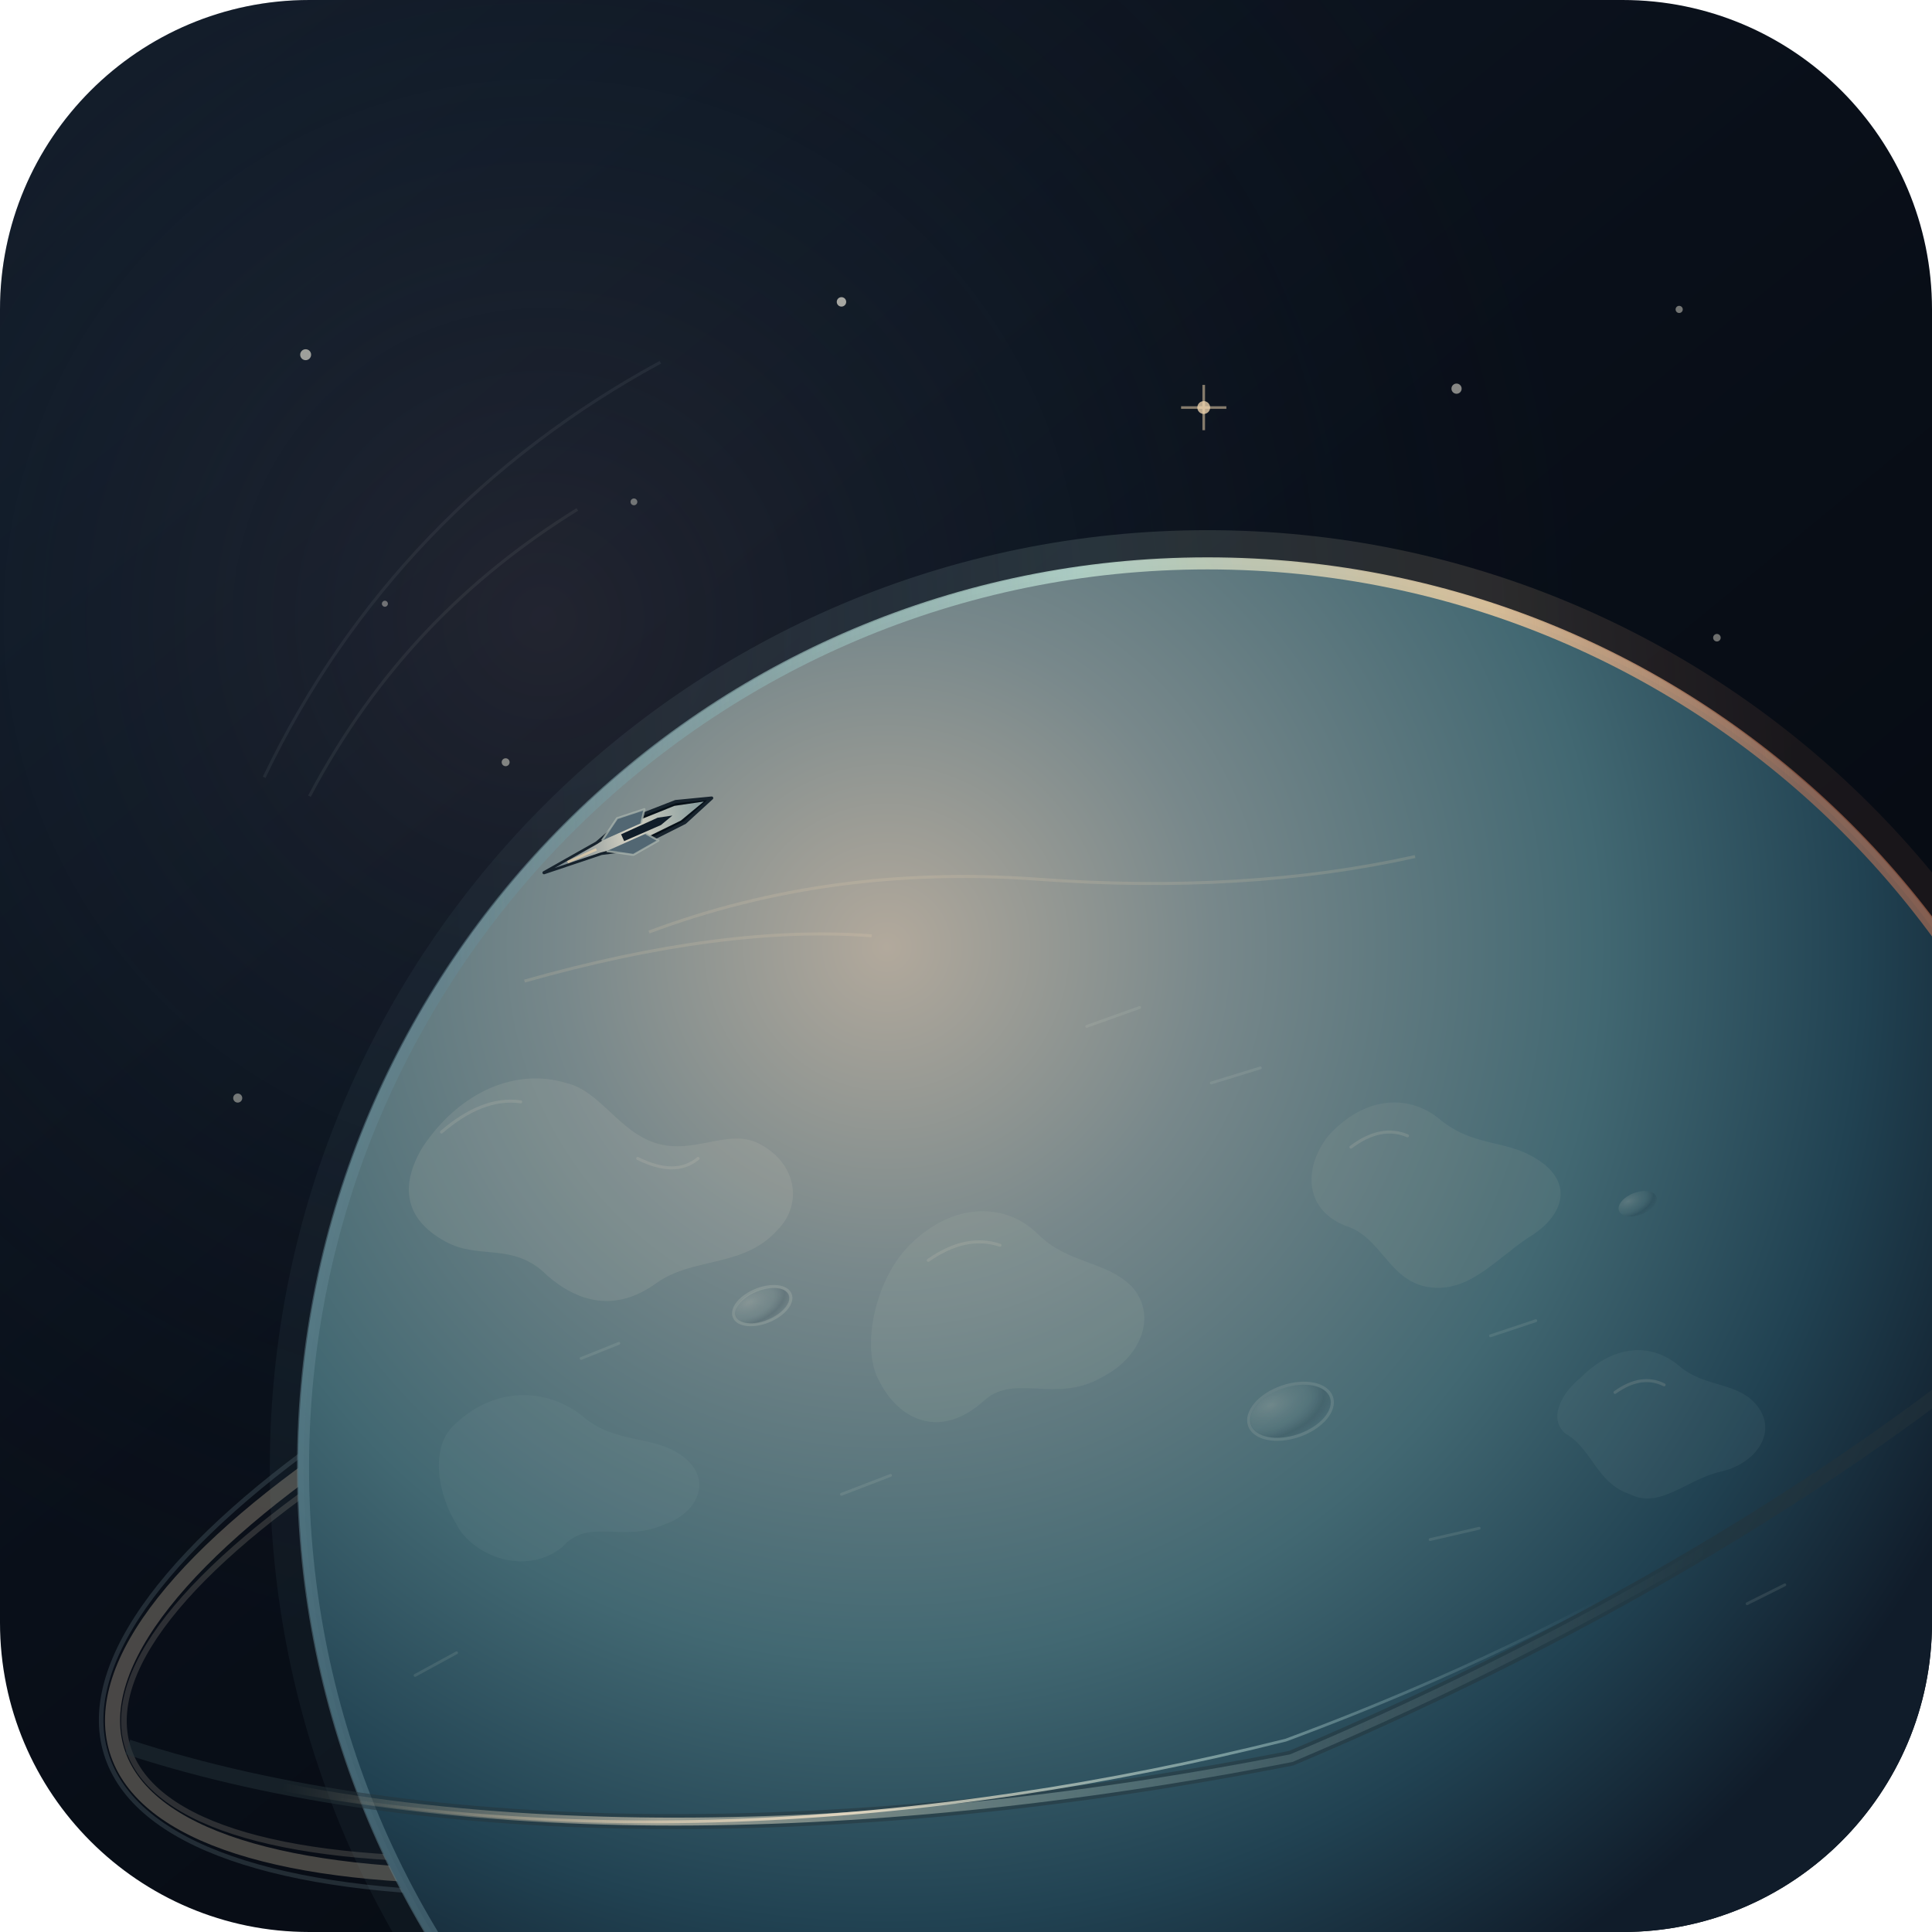
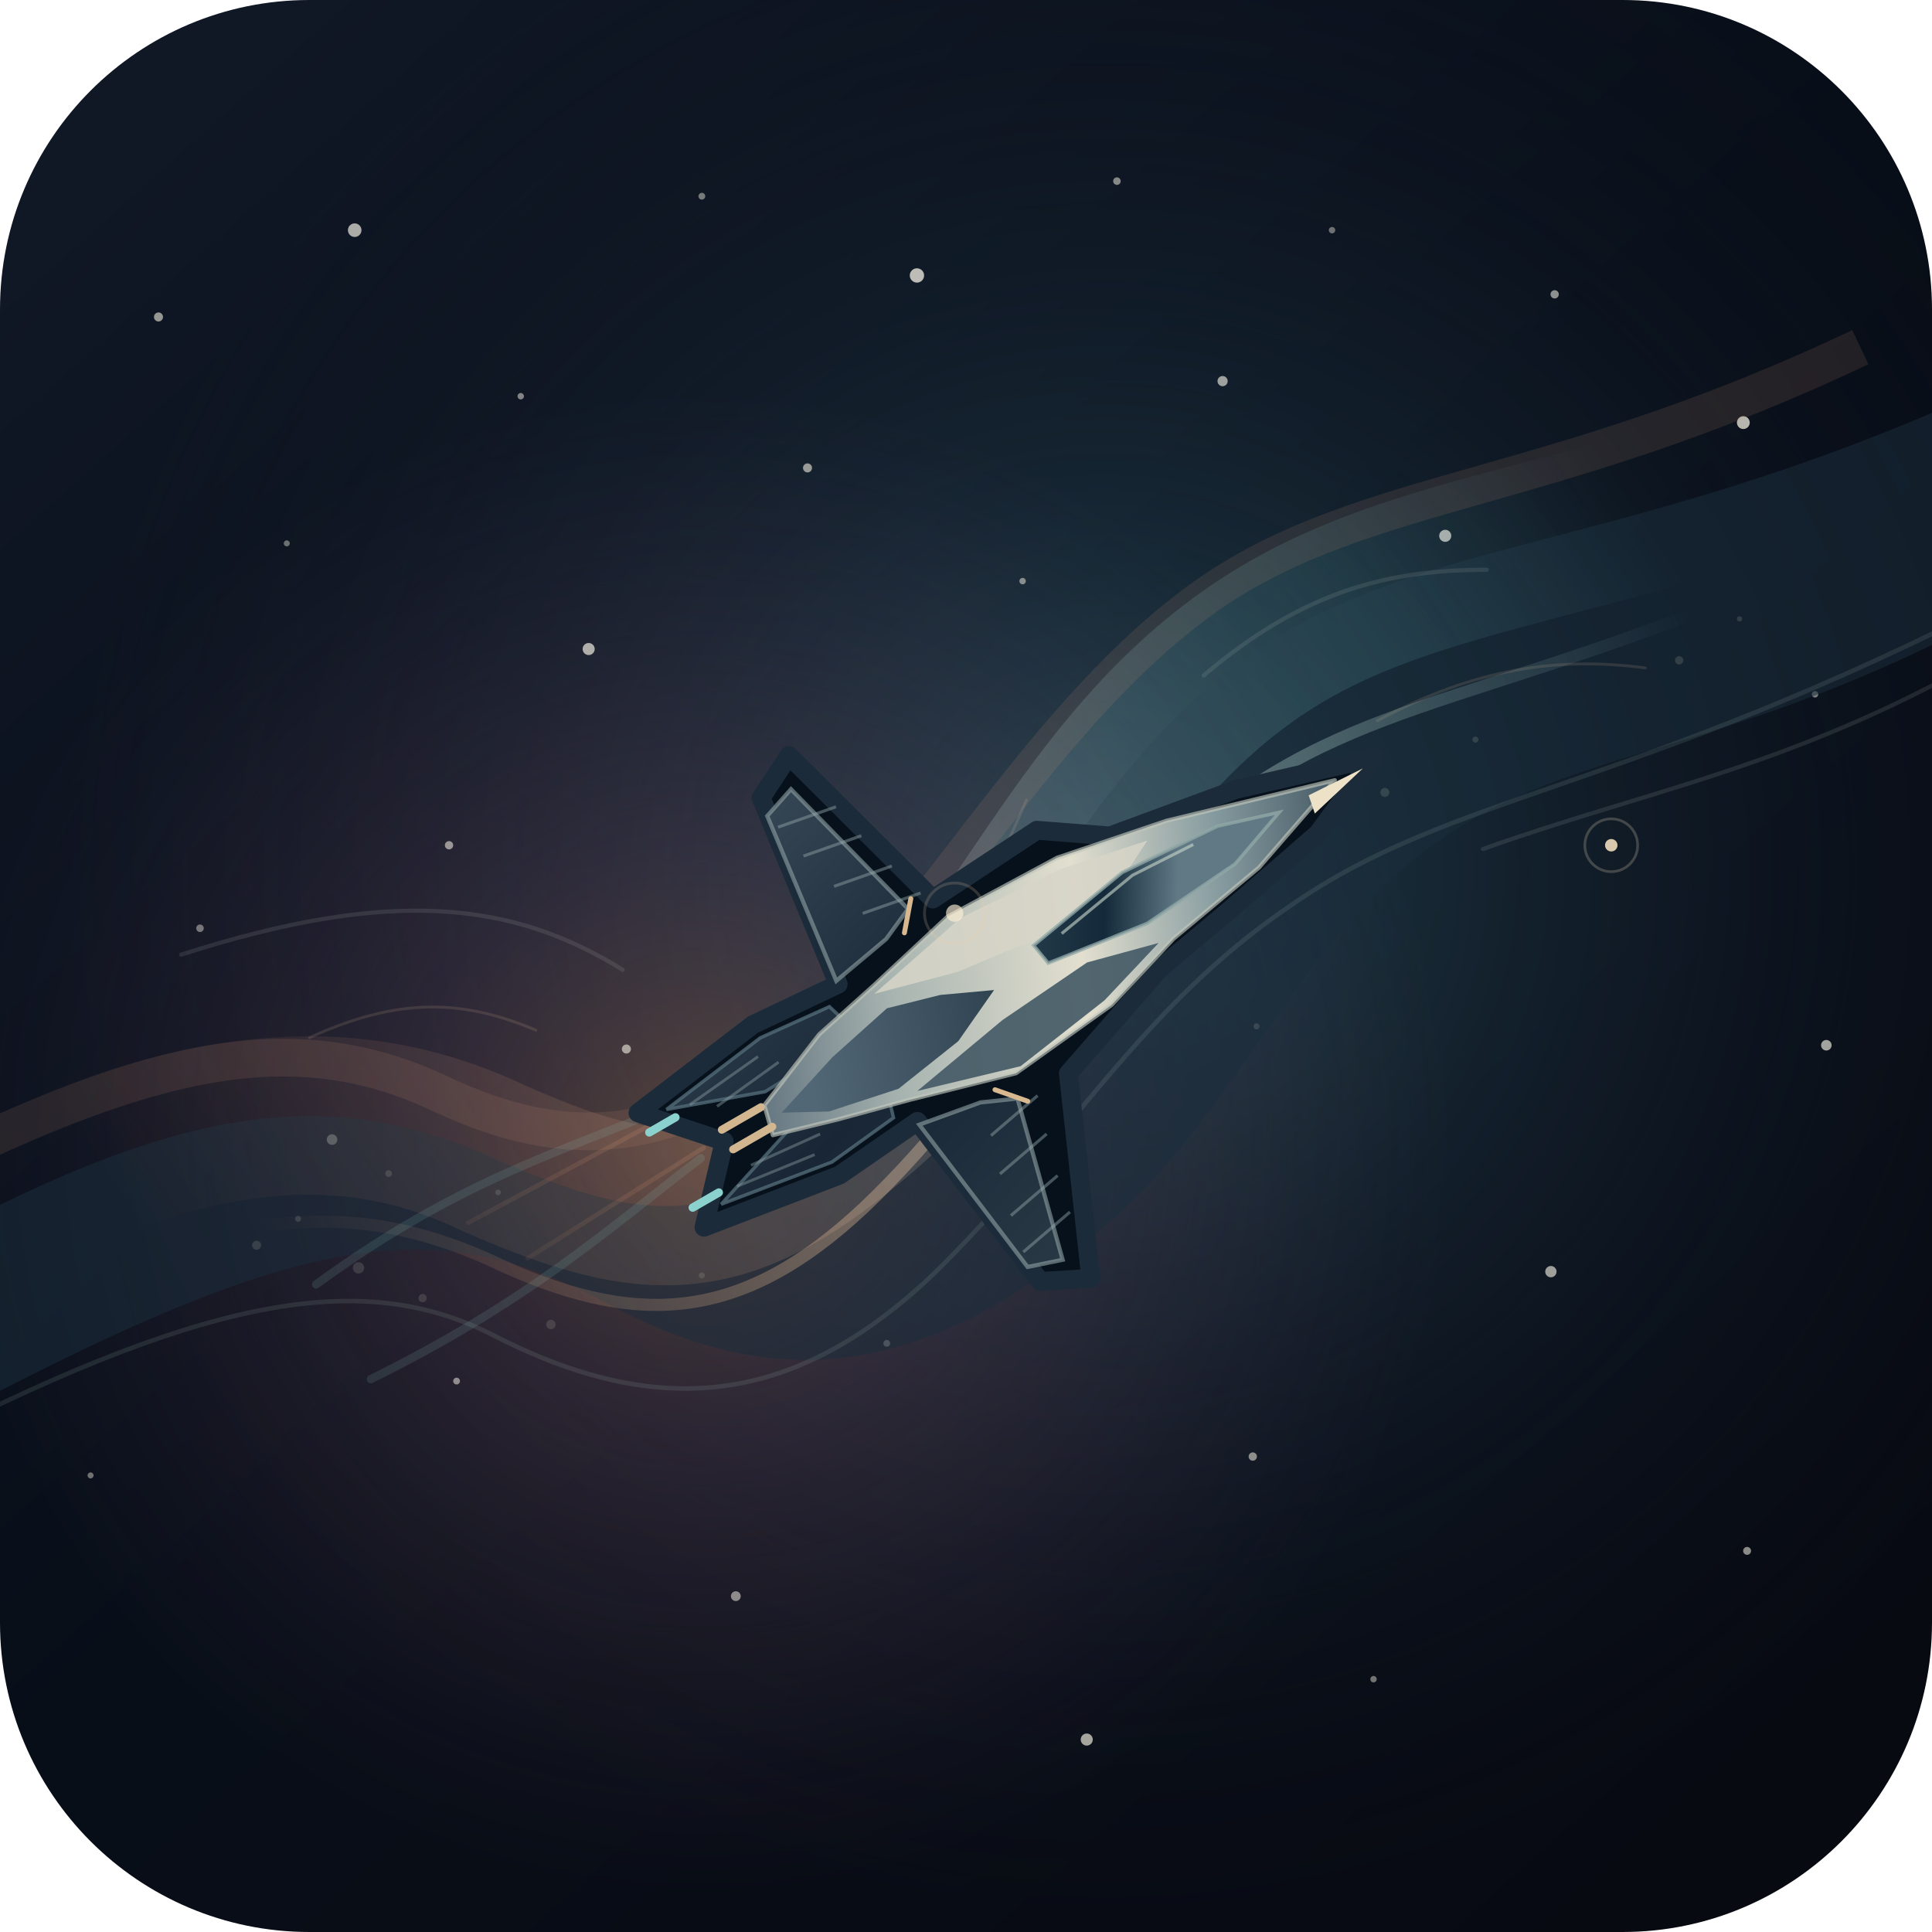
<svg xmlns="http://www.w3.org/2000/svg" width="512" height="512" viewBox="0 0 512 512">
  <defs>
-     <linearGradient id="space" x1="45" y1="22" x2="438" y2="498" gradientUnits="userSpaceOnUse">
-       <stop stop-color="#111a27" />
-       <stop offset=".46" stop-color="#090f19" />
-       <stop offset="1" stop-color="#05090f" />
+     <linearGradient id="space" x1="48" y1="25" x2="467" y2="493" gradientUnits="userSpaceOnUse">
+       <stop stop-color="#101725" />
+       <stop offset=".48" stop-color="#080e18" />
+       <stop offset="1" stop-color="#080a12" />
    </linearGradient>
-     <radialGradient id="nebula" cx="144" cy="164" r="283" gradientUnits="userSpaceOnUse">
-       <stop stop-color="#4d4552" stop-opacity=".34" />
-       <stop offset=".48" stop-color="#253647" stop-opacity=".19" />
-       <stop offset="1" stop-color="#101923" stop-opacity="0" />
+     <radialGradient id="deep-cloud" cx="293" cy="231" r="280" gradientUnits="userSpaceOnUse">
+       <stop stop-color="#376d7b" stop-opacity=".53" />
+       <stop offset=".36" stop-color="#294859" stop-opacity=".37" />
+       <stop offset=".72" stop-color="#182636" stop-opacity=".18" />
+       <stop offset="1" stop-color="#111923" stop-opacity="0" />
    </radialGradient>
-     <radialGradient id="planet" cx="235" cy="251" r="320" gradientUnits="userSpaceOnUse">
-       <stop stop-color="#b2a99c" />
-       <stop offset=".27" stop-color="#78888b" />
-       <stop offset=".59" stop-color="#426872" />
-       <stop offset=".81" stop-color="#214252" />
-       <stop offset="1" stop-color="#101c2a" />
+     <radialGradient id="warm-cloud" cx="186" cy="303" r="200" gradientUnits="userSpaceOnUse">
+       <stop stop-color="#c07c59" stop-opacity=".39" />
+       <stop offset=".38" stop-color="#80566a" stop-opacity=".27" />
+       <stop offset="1" stop-color="#583c5a" stop-opacity="0" />
    </radialGradient>
-     <linearGradient id="limb" x1="117" y1="245" x2="479" y2="224" gradientUnits="userSpaceOnUse">
-       <stop stop-color="#648894" stop-opacity=".52" />
-       <stop offset=".48" stop-color="#b1d1c7" />
-       <stop offset=".78" stop-color="#e0c39b" />
-       <stop offset="1" stop-color="#d47d59" stop-opacity=".56" />
+     <linearGradient id="nebula-ribbon" x1="83" y1="393" x2="444" y2="150" gradientUnits="userSpaceOnUse">
+       <stop stop-color="#dd9467" stop-opacity="0" />
+       <stop offset=".28" stop-color="#ce9678" stop-opacity=".28" />
+       <stop offset=".56" stop-color="#8fadb1" stop-opacity=".45" />
+       <stop offset=".82" stop-color="#69bbc0" stop-opacity=".25" />
+       <stop offset="1" stop-color="#73c9cb" stop-opacity="0" />
    </linearGradient>
-     <radialGradient id="crater" cx=".3" cy=".25" r=".8">
-       <stop stop-color="#d7d4c7" stop-opacity=".22" />
-       <stop offset=".57" stop-color="#879e9a" stop-opacity=".12" />
-       <stop offset=".83" stop-color="#192c39" stop-opacity=".16" />
-       <stop offset="1" stop-color="#111d2a" stop-opacity=".04" />
+     <linearGradient id="dust-ribbon" x1="74" y1="337" x2="451" y2="170" gradientUnits="userSpaceOnUse">
+       <stop stop-color="#e4a170" stop-opacity="0" />
+       <stop offset=".35" stop-color="#f0c39a" stop-opacity=".36" />
+       <stop offset=".64" stop-color="#c2d9d0" stop-opacity=".44" />
+       <stop offset="1" stop-color="#a0dbd7" stop-opacity="0" />
+     </linearGradient>
+     <linearGradient id="hull" x1="-72" y1="-37" x2="87" y2="32" gradientUnits="userSpaceOnUse">
+       <stop stop-color="#536675" />
+       <stop offset=".28" stop-color="#a9b5b1" />
+       <stop offset=".57" stop-color="#e2dfcf" />
+       <stop offset=".79" stop-color="#879ca0" />
+       <stop offset="1" stop-color="#415561" />
+     </linearGradient>
+     <linearGradient id="armor" x1="-55" y1="-18" x2="58" y2="26" gradientUnits="userSpaceOnUse">
+       <stop stop-color="#526776" />
+       <stop offset=".55" stop-color="#263947" />
+       <stop offset="1" stop-color="#111d2b" />
+     </linearGradient>
+     <linearGradient id="solar" x1="-38" y1="-82" x2="9" y2="65" gradientUnits="userSpaceOnUse">
+       <stop stop-color="#394a58" />
+       <stop offset=".54" stop-color="#182635" />
+       <stop offset="1" stop-color="#293a46" />
+     </linearGradient>
+     <linearGradient id="glass" x1="12" y1="-12" x2="45" y2="8" gradientUnits="userSpaceOnUse">
+       <stop stop-color="#233a49" />
+       <stop offset=".5" stop-color="#142a3a" />
+       <stop offset="1" stop-color="#607985" />
+     </linearGradient>
+     <radialGradient id="drive" cx="0" cy="0" r="1" gradientUnits="userSpaceOnUse" gradientTransform="matrix(29 0 0 13 0 0)">
+       <stop stop-color="#f1c68f" stop-opacity=".92" />
+       <stop offset=".25" stop-color="#95ddd6" stop-opacity=".57" />
+       <stop offset="1" stop-color="#70bcc1" stop-opacity="0" />
    </radialGradient>
-     <linearGradient id="ring" x1="101" y1="290" x2="445" y2="429" gradientUnits="userSpaceOnUse">
-       <stop stop-color="#d9c5a4" stop-opacity="0" />
-       <stop offset=".27" stop-color="#e7ddc4" stop-opacity=".58" />
-       <stop offset=".59" stop-color="#88a9a9" stop-opacity=".43" />
-       <stop offset="1" stop-color="#728b94" stop-opacity="0" />
-     </linearGradient>
-     <linearGradient id="ring-light" x1="100" y1="321" x2="414" y2="430" gradientUnits="userSpaceOnUse">
-       <stop stop-color="#f6d5aa" stop-opacity="0" />
-       <stop offset=".4" stop-color="#f3e3c9" stop-opacity=".84" />
-       <stop offset=".71" stop-color="#b4d5cf" stop-opacity=".54" />
-       <stop offset="1" stop-color="#8db5bc" stop-opacity="0" />
-     </linearGradient>
-     <linearGradient id="ship" x1="-31" y1="-9" x2="35" y2="10" gradientUnits="userSpaceOnUse">
-       <stop stop-color="#516776" />
-       <stop offset=".51" stop-color="#d5d2c3" />
-       <stop offset="1" stop-color="#718c92" />
-     </linearGradient>
-     <radialGradient id="engine" cx="0" cy="0" r="1" gradientUnits="userSpaceOnUse" gradientTransform="matrix(9 0 0 4 0 0)">
-       <stop stop-color="#f0d9af" stop-opacity=".82" />
-       <stop offset="1" stop-color="#91d3d0" stop-opacity="0" />
+     <radialGradient id="distant-star" cx="0" cy="0" r="1" gradientUnits="userSpaceOnUse" gradientTransform="matrix(17 0 0 17 0 0)">
+       <stop stop-color="#f5d9ac" stop-opacity=".7" />
+       <stop offset=".17" stop-color="#d6bba0" stop-opacity=".21" />
+       <stop offset="1" stop-color="#d6bba0" stop-opacity="0" />
    </radialGradient>
    <clipPath id="tile">
      <rect width="512" height="512" rx="82" />
    </clipPath>
-     <clipPath id="world">
-       <circle cx="320" cy="389" r="241" />
-     </clipPath>
  </defs>
  <g clip-path="url(#tile)">
    <rect width="512" height="512" fill="url(#space)" />
-     <rect width="512" height="512" fill="url(#nebula)" />
-     <g fill="#e6e3d6">
-       <circle cx="81" cy="94" r="1.45" opacity=".65" />
-       <circle cx="134" cy="202" r="1.05" opacity=".51" />
-       <circle cx="223" cy="80" r="1.25" opacity=".7" />
-       <circle cx="386" cy="103" r="1.35" opacity=".57" />
-       <circle cx="455" cy="169" r="1" opacity=".46" />
-       <circle cx="63" cy="291" r="1.2" opacity=".47" />
-       <circle cx="168" cy="133" r=".9" opacity=".43" />
-       <circle cx="445" cy="82" r=".95" opacity=".48" />
-       <circle cx="102" cy="160" r=".8" opacity=".42" />
+     <rect width="512" height="512" fill="url(#deep-cloud)" />
+     <rect width="512" height="512" fill="url(#warm-cloud)" />
+     <g fill="#e8e5d9">
+       <circle cx="42" cy="84" r="1.2" opacity=".62" />
+       <circle cx="76" cy="144" r=".8" opacity=".43" />
+       <circle cx="94" cy="61" r="1.8" opacity=".72" />
+       <circle cx="119" cy="224" r="1.1" opacity=".6" />
+       <circle cx="138" cy="105" r=".85" opacity=".53" />
+       <circle cx="156" cy="172" r="1.6" opacity=".72" />
+       <circle cx="186" cy="52" r=".9" opacity=".48" />
+       <circle cx="214" cy="124" r="1.2" opacity=".62" />
+       <circle cx="243" cy="73" r="1.9" opacity=".8" />
+       <circle cx="271" cy="154" r=".85" opacity=".53" />
+       <circle cx="296" cy="48" r="1" opacity=".55" />
+       <circle cx="324" cy="101" r="1.35" opacity=".66" />
+       <circle cx="353" cy="61" r=".85" opacity=".44" />
+       <circle cx="383" cy="142" r="1.6" opacity=".72" />
+       <circle cx="412" cy="78" r="1.1" opacity=".59" />
+       <circle cx="462" cy="112" r="1.7" opacity=".77" />
+       <circle cx="481" cy="184" r=".85" opacity=".51" />
+       <circle cx="53" cy="246" r="1" opacity=".46" />
+       <circle cx="88" cy="302" r="1.4" opacity=".6" />
+       <circle cx="121" cy="366" r=".9" opacity=".55" />
+       <circle cx="166" cy="278" r="1.2" opacity=".63" />
+       <circle cx="195" cy="423" r="1.3" opacity=".56" />
+       <circle cx="235" cy="356" r=".9" opacity=".46" />
+       <circle cx="288" cy="461" r="1.6" opacity=".7" />
+       <circle cx="332" cy="386" r="1.1" opacity=".57" />
+       <circle cx="364" cy="445" r=".85" opacity=".47" />
+       <circle cx="411" cy="337" r="1.5" opacity=".66" />
+       <circle cx="463" cy="411" r="1.05" opacity=".58" />
+       <circle cx="484" cy="277" r="1.4" opacity=".69" />
+       <circle cx="24" cy="391" r=".8" opacity=".45" />
    </g>
-     <circle cx="319" cy="108" r="1.7" fill="#f4d9b2" opacity=".76" />
-     <path d="M319 102V114M313 108H325" stroke="#f4d9b2" stroke-opacity=".52" stroke-width=".7" />
-     <g transform="rotate(-17 315 377)" fill="none">
-       <ellipse cx="315" cy="377" rx="300" ry="93" stroke="#738890" stroke-opacity=".25" stroke-width="1.2" />
-       <ellipse cx="315" cy="377" rx="297" ry="87" stroke="#c6b89f" stroke-opacity=".34" stroke-width="4" />
-       <ellipse cx="315" cy="377" rx="294" ry="81" stroke="#d4c9b3" stroke-opacity=".18" stroke-width="1.5" />
+     <circle cx="427" cy="224" r="19" fill="url(#distant-star)" />
+     <circle cx="427" cy="224" r="1.65" fill="#f5dfbd" opacity=".88" />
+     <circle cx="427" cy="224" r="7" fill="none" stroke="#e6d1b3" stroke-opacity=".24" stroke-width=".7" />
+     <path d="M-40 341C42 293 84 286 131 307C174 326 193 325 229 294C270 258 286 203 335 171C384 139 446 146 555 89L555 147C472 199 426 195 387 219C345 245 330 292 295 323C247 365 207 370 162 346C112 319 76 326-40 390Z" fill="#192d3c" opacity=".54" />
+     <path d="M-37 337C40 293 87 286 131 307C174 326 193 325 229 294C270 258 286 203 335 171C384 139 446 146 555 89" fill="none" stroke="url(#nebula-ribbon)" stroke-width="42" opacity=".62" />
+     <path d="M-24 364C49 321 88 315 130 334C168 352 196 351 229 320C267 284 290 235 334 207C376 180 420 182 526 128" fill="none" stroke="url(#dust-ribbon)" stroke-width="3.2" />
+     <path d="M-20 382C58 342 98 337 131 354C174 376 210 373 247 338C283 303 302 267 342 240C385 210 431 210 532 158" fill="none" stroke="#b5d0c7" stroke-opacity=".12" stroke-width="1.2" />
+     <path d="M-22 311C42 279 79 272 117 290C151 306 179 303 211 277C246 248 276 188 321 157C362 129 411 131 493 92" fill="none" stroke="#cf9875" stroke-opacity=".13" stroke-width="10" />
+     <path d="M48 253C104 235 136 239 165 257M319 179C346 156 369 151 394 151M393 225C435 210 471 204 519 178" fill="none" stroke="#c1c8c3" stroke-opacity=".13" stroke-width="1.1" stroke-linecap="round" />
+     <path d="M82 275C106 264 123 265 142 273M235 273C254 251 264 231 272 212M365 191C391 177 413 174 436 177" fill="none" stroke="#e2bd98" stroke-opacity=".14" stroke-width=".75" stroke-linecap="round" />
+     <g fill="#b6b9ac" opacity=".19">
+       <circle cx="68" cy="330" r="1.2" />
+       <circle cx="79" cy="323" r=".8" />
+       <circle cx="95" cy="336" r="1.5" />
+       <circle cx="103" cy="311" r=".9" />
+       <circle cx="112" cy="344" r="1.1" />
+       <circle cx="132" cy="316" r=".75" />
+       <circle cx="146" cy="351" r="1.25" />
+       <circle cx="186" cy="338" r=".8" />
+       <circle cx="205" cy="306" r="1.1" />
+       <circle cx="298" cy="256" r=".9" />
+       <circle cx="312" cy="247" r="1.4" />
+       <circle cx="333" cy="272" r=".8" />
+       <circle cx="367" cy="210" r="1.2" />
+       <circle cx="391" cy="196" r=".8" />
+       <circle cx="445" cy="175" r="1.1" />
+       <circle cx="461" cy="164" r=".7" />
    </g>
-     <circle cx="320" cy="389" r="241" fill="url(#planet)" />
-     <circle cx="320" cy="389" r="239.7" fill="none" stroke="url(#limb)" stroke-width="3.2" opacity=".92" />
-     <circle cx="320" cy="389" r="244" fill="none" stroke="url(#limb)" stroke-width="9" opacity=".16" />
-     <g clip-path="url(#world)">
-       <path d="M112 304C122 289 137 283 150 287C159 289 164 300 174 303C184 306 193 299 201 303C211 308 213 319 206 326C197 336 184 333 174 340C163 348 153 345 145 338C136 329 127 334 118 329C107 323 106 314 112 304Z" fill="#e4dbc5" opacity=".11" />
-       <path d="M241 330C253 318 267 319 275 327C283 335 293 334 300 341C307 349 302 360 292 365C280 372 269 364 261 371C249 382 238 376 233 366C228 357 232 339 241 330Z" fill="#c3d0bf" opacity=".09" />
-       <path d="M352 301C362 290 374 290 382 297C391 304 399 302 407 307C417 313 415 322 405 328C396 334 389 343 378 341C368 339 366 328 357 325C346 321 345 310 352 301Z" fill="#c4c7b6" opacity=".09" />
-       <path d="M120 378C131 367 145 368 154 375C163 383 173 380 181 386C189 392 185 401 176 404C165 409 156 402 149 410C139 418 125 412 121 404C116 396 114 384 120 378ZM419 365C428 356 438 356 445 362C452 368 461 366 466 373C471 380 465 388 456 390C447 392 440 400 432 396C423 393 422 384 415 380C410 376 414 369 419 365Z" fill="#9fb5af" opacity=".08" />
-       <path d="M117 300C124 294 131 291 138 292M169 307Q179 312 185 307M246 334Q256 327 265 330M358 304Q366 298 373 301M428 369Q435 364 441 367" fill="none" stroke="#eee2c8" stroke-opacity=".13" stroke-width=".8" stroke-linecap="round" />
-       <path d="M288 272L302 267M321 287L334 283M154 360L164 356M395 354L407 350M223 396L236 391M379 408L392 405M110 444L121 438M463 425L473 420" stroke="#d7d9cd" stroke-opacity=".12" stroke-width=".75" stroke-linecap="round" />
-       <ellipse cx="202" cy="346" rx="7.5" ry="4.2" transform="rotate(-22 202 346)" fill="url(#crater)" />
-       <ellipse cx="202" cy="346" rx="8" ry="4.4" transform="rotate(-22 202 346)" fill="none" stroke="#e0dfcf" stroke-opacity=".17" stroke-width=".8" />
-       <ellipse cx="342" cy="374" rx="11" ry="6.4" transform="rotate(-19 342 374)" fill="url(#crater)" />
-       <ellipse cx="342" cy="374" rx="11.5" ry="6.8" transform="rotate(-19 342 374)" fill="none" stroke="#d6d6c9" stroke-opacity=".14" stroke-width=".8" />
-       <ellipse cx="434" cy="319" rx="5.3" ry="3" transform="rotate(-21 434 319)" fill="url(#crater)" />
-       <path d="M172 247Q220 229 275 233T375 227M139 260Q192 245 231 248" fill="none" stroke="#ffe2b3" stroke-opacity=".14" stroke-width=".8" />
+     <g transform="translate(251 260) rotate(-30)">
+       <path d="M-185-14C-138-19-112-12-80-8M-185 15C-138 18-111 12-80 8" fill="none" stroke="#8ac8c3" stroke-opacity=".14" stroke-width="2.2" stroke-linecap="round" />
+       <path d="M-142-8L-78-6M-133 8L-78 6" fill="none" stroke="url(#nebula-ribbon)" stroke-width="1.2" stroke-linecap="round" />
    </g>
-     <g transform="rotate(-17 315 377)" fill="none">
-       <path d="M21 377C89 425 198 458 315 470C432 458 541 425 609 377" stroke="#26343a" stroke-opacity=".49" stroke-width="4" />
-       <path d="M21 377C89 425 198 458 315 470C432 458 541 425 609 377" stroke="url(#ring)" stroke-width="2.1" />
-       <path d="M29 384C116 437 219 460 315 465C418 459 512 432 600 384" stroke="url(#ring-light)" stroke-width=".75" />
+     <g transform="translate(269 258) rotate(-30)">
+       <path d="M-105-18L-67-23L-42-21L-35-74L-23-80L-9-28L24-30L40-19L75-13L111-2L88 8L57 14L34 18L-1 30L-23 80L-35 74L-42 21L-67 23L-105 17L-89 0Z" fill="#07111c" stroke="#1b2b39" stroke-width="5" stroke-linejoin="round" />
+       <path d="M-42-22L-36-69L-27-72L-16-29L-25-25Z" fill="url(#solar)" stroke="#8ca0a1" stroke-opacity=".62" stroke-width="1.1" />
+       <path d="M-35-65L-19-62M-33-55L-17-52M-30-44L-14-41M-27-34L-11-31" stroke="#9aadb0" stroke-opacity=".43" stroke-width=".8" />
+       <path d="M-42 22L-36 69L-27 72L-16 29L-25 25Z" fill="url(#solar)" stroke="#8ca0a1" stroke-opacity=".62" stroke-width="1.1" />
+       <path d="M-35 65L-19 62M-33 55L-17 52M-30 44L-14 41M-27 34L-11 31" stroke="#9aadb0" stroke-opacity=".43" stroke-width=".8" />
+       <path d="M-98-15L-67-19L-47-17L-44-7L-73-6Z" fill="url(#solar)" stroke="#526b77" stroke-opacity=".8" stroke-width=".9" />
+       <path d="M-98 14L-67 19L-47 17L-44 7L-73 6Z" fill="url(#solar)" stroke="#526b77" stroke-opacity=".8" stroke-width=".9" />
+       <path d="M-92-13L-70-15M-86-9L-66-11M-92 12L-70 15M-86 9L-66 11" stroke="#93a9aa" stroke-opacity=".4" stroke-width=".75" />
+       <path d="M-75-3L-53-12L-34-16L-8-22L25-21L55-15L99-2L70 8L41 13L18 20L-13 23L-41 15L-60 10L-77 5Z" fill="url(#hull)" stroke="#c1c6bb" stroke-opacity=".65" stroke-width="1.1" stroke-linejoin="round" />
+       <path d="M-72 1L-53-5L-34-9L-20-5L-7 1L-22 8L-42 11L-61 7Z" fill="url(#armor)" />
+       <path d="M-35-14L-5-20L24-18L48-13L36-7L11-5L-13-8Z" fill="#d7d5c8" opacity=".85" />
+       <path d="M-38 14L-11 22L17 18L37 12L18 7L-9 9Z" fill="#435965" opacity=".9" />
+       <path d="M8-4L38-9L66-7L82-2L65 4L37 6L9 2Z" fill="url(#glass)" stroke="#91a9a8" stroke-opacity=".77" stroke-width=".9" />
+       <path d="M16-3L40-7L58-6" fill="none" stroke="#c7d5c8" stroke-opacity=".62" stroke-width=".8" />
+       <path d="M91-2L107-1L90 3Z" fill="#ede1c7" />
+       <path d="M-76-3L-88-3M-76 3L-88 3" stroke="#d2b68f" stroke-width="2.1" stroke-linecap="round" />
+       <path d="M-105-12L-97-12M-105 11L-97 11" stroke="#8bd2ce" stroke-width="2.2" stroke-linecap="round" />
+       <ellipse cx="-108" cy="-11" rx="22" ry="9" fill="url(#drive)" />
+       <ellipse cx="-108" cy="11" rx="22" ry="9" fill="url(#drive)" />
+       <path d="M-20-24L-14-31M-20 24L-14 31" stroke="#d7b88f" stroke-width="1.3" stroke-linecap="round" />
    </g>
-     <g transform="translate(165 222) rotate(-24) scale(.76)">
-       <path d="M-30 0L-9-2L1-5L22-4L34 0L22 4L1 5L-9 2Z" fill="#071018" stroke="#17232d" stroke-width="1.1" stroke-linejoin="round" />
-       <path d="M-26 0L-9-1.6L2-3.5L21-2.8L31 0L21 2.8L2 3.5L-9 1.6Z" fill="url(#ship)" />
-       <path d="M-7-2L1-7L11-6L8-2M-7 2L1 7L11 6L8 2" fill="#526773" stroke="#a9b4ad" stroke-opacity=".75" stroke-width=".7" stroke-linejoin="round" />
-       <path d="M0-1.3L14-1.4L19 0L14 1.4L0 1.3Z" fill="#101d29" />
-       <path d="M-21 0L-10 0" stroke="#f1d6ac" stroke-opacity=".64" stroke-width=".9" />
-       <ellipse cx="-29" cy="0" rx="8" ry="3.8" fill="url(#engine)" />
-     </g>
-     <path d="M70 206C93 158 129 121 175 96" fill="none" stroke="#b7c3bf" stroke-opacity=".08" stroke-width=".8" />
-     <path d="M82 211C100 177 124 153 153 135" fill="none" stroke="#c5d0c6" stroke-opacity=".08" stroke-width=".8" />
+     <circle cx="253" cy="242" r="2.3" fill="#fff1d5" opacity=".64" />
+     <circle cx="253" cy="242" r="8" fill="none" stroke="#efd1a8" stroke-opacity=".18" stroke-width=".75" />
  </g>
</svg>
